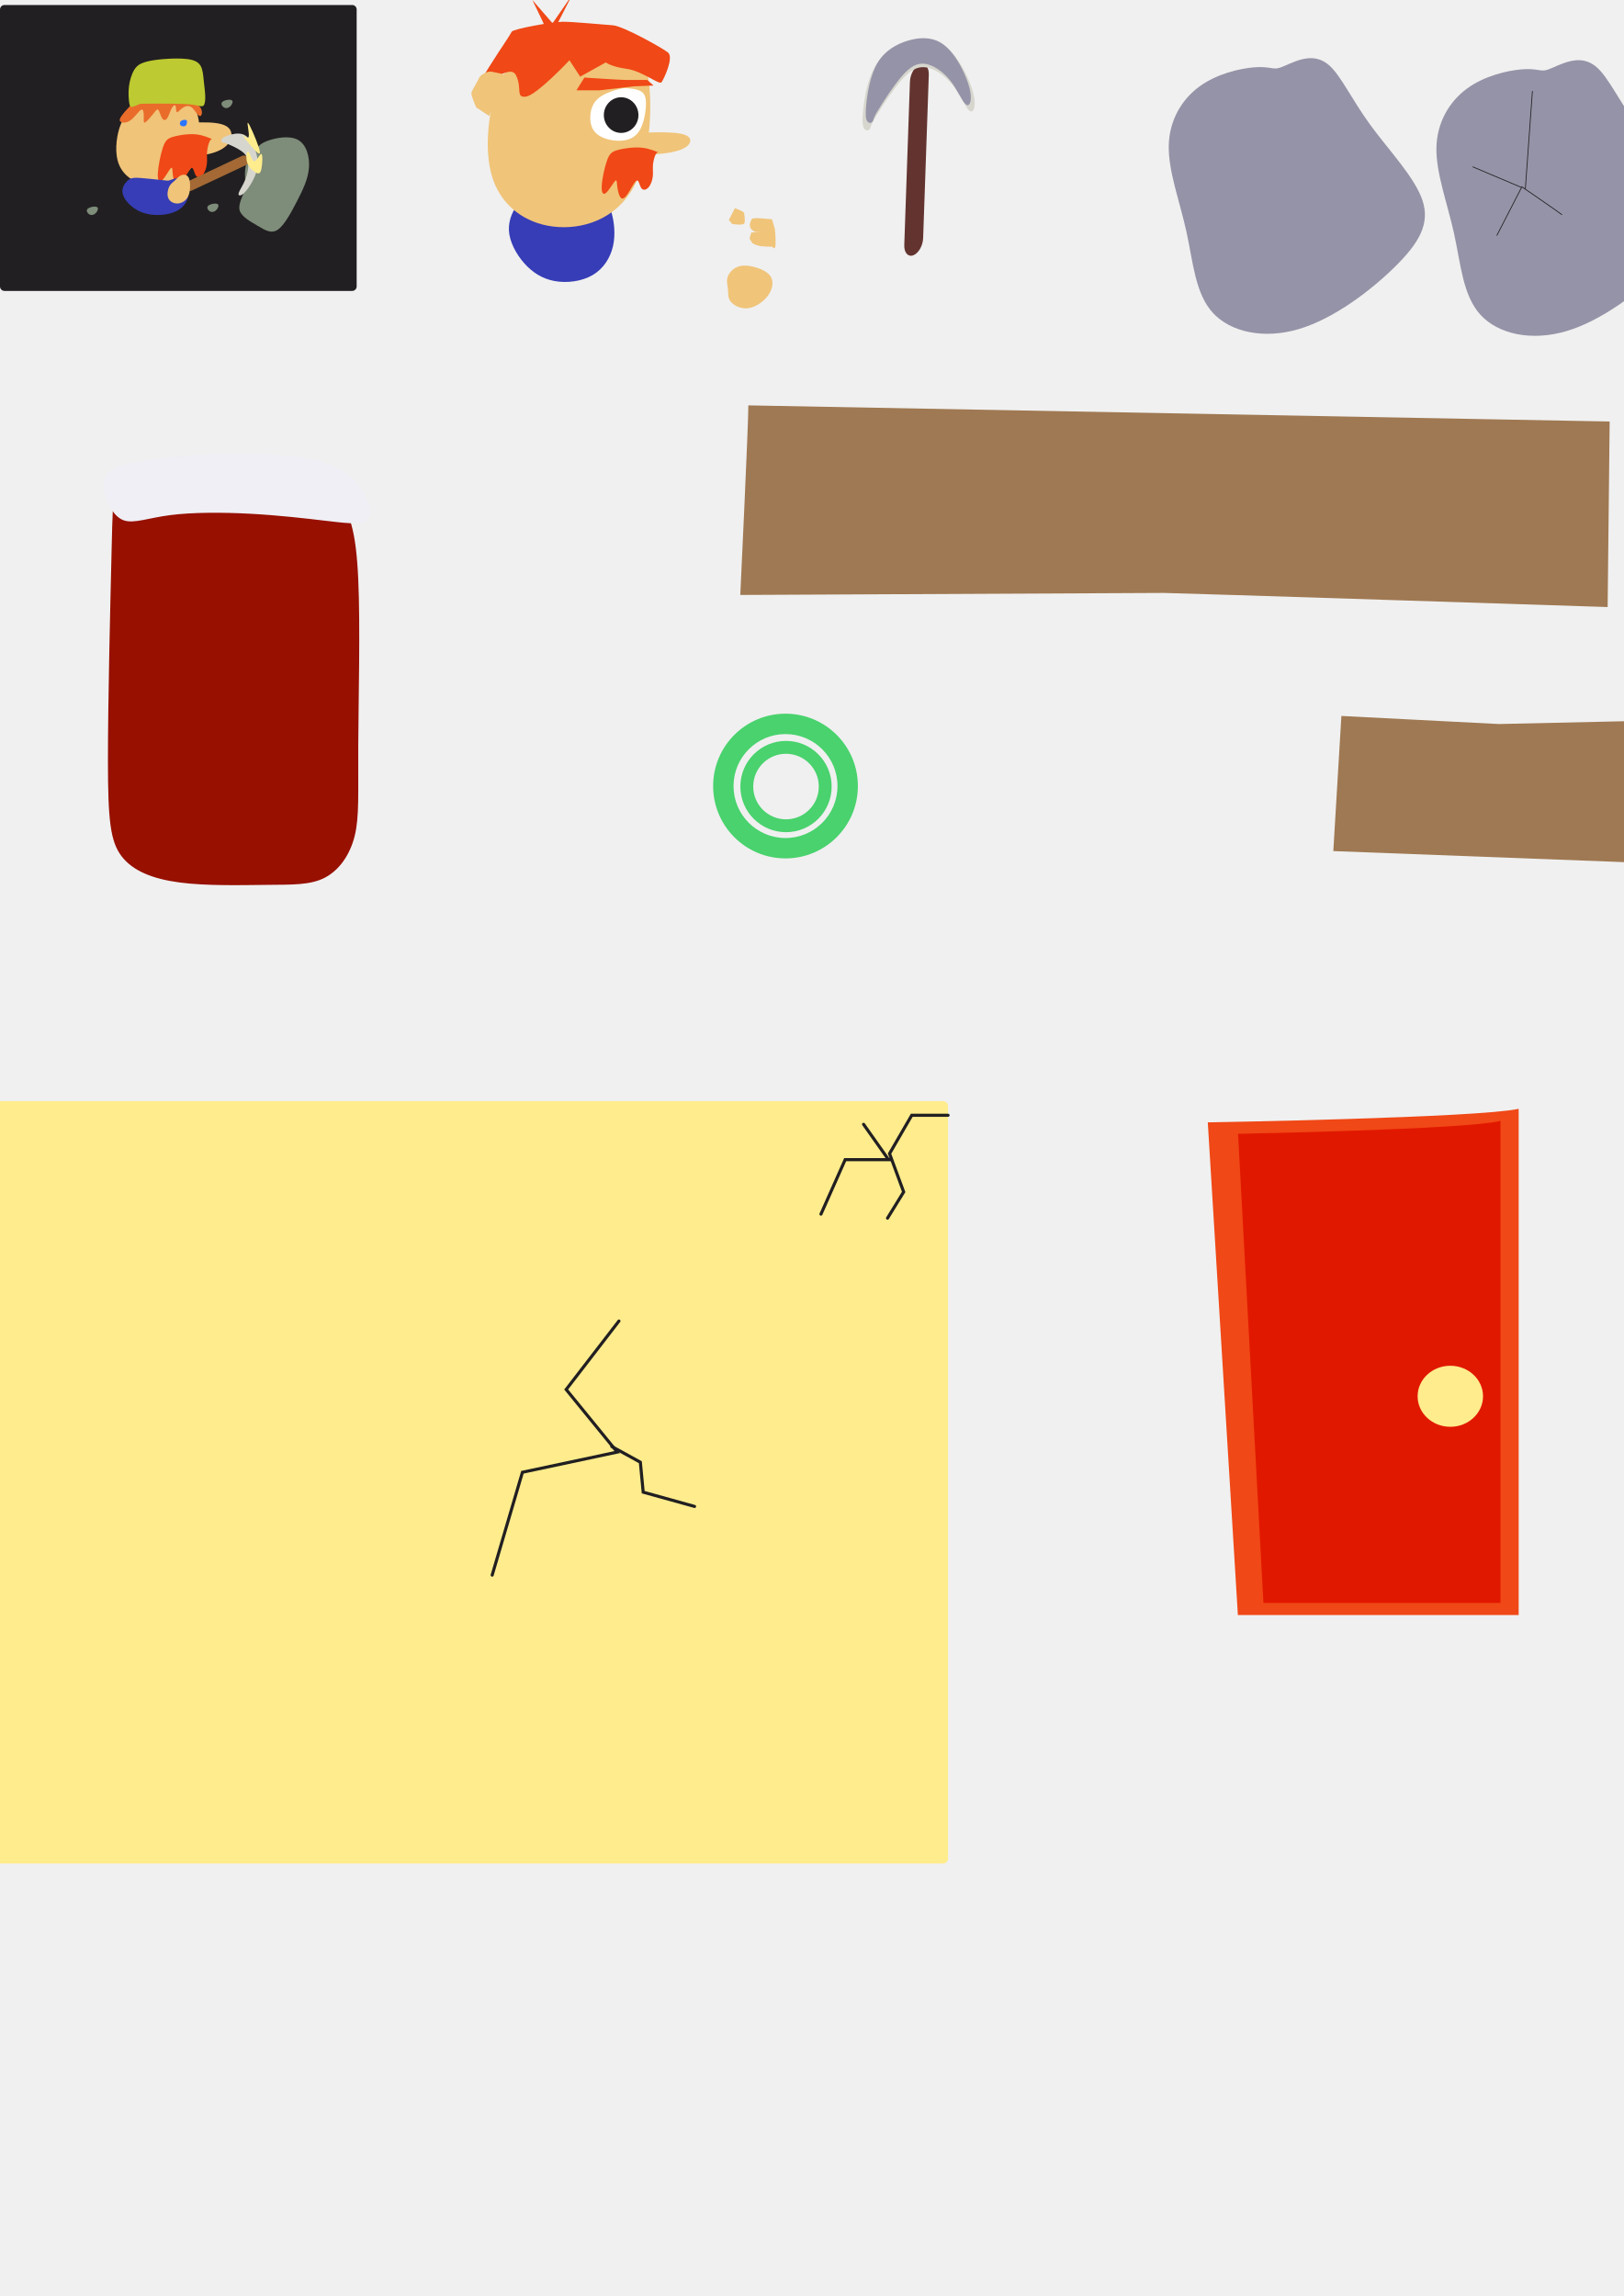
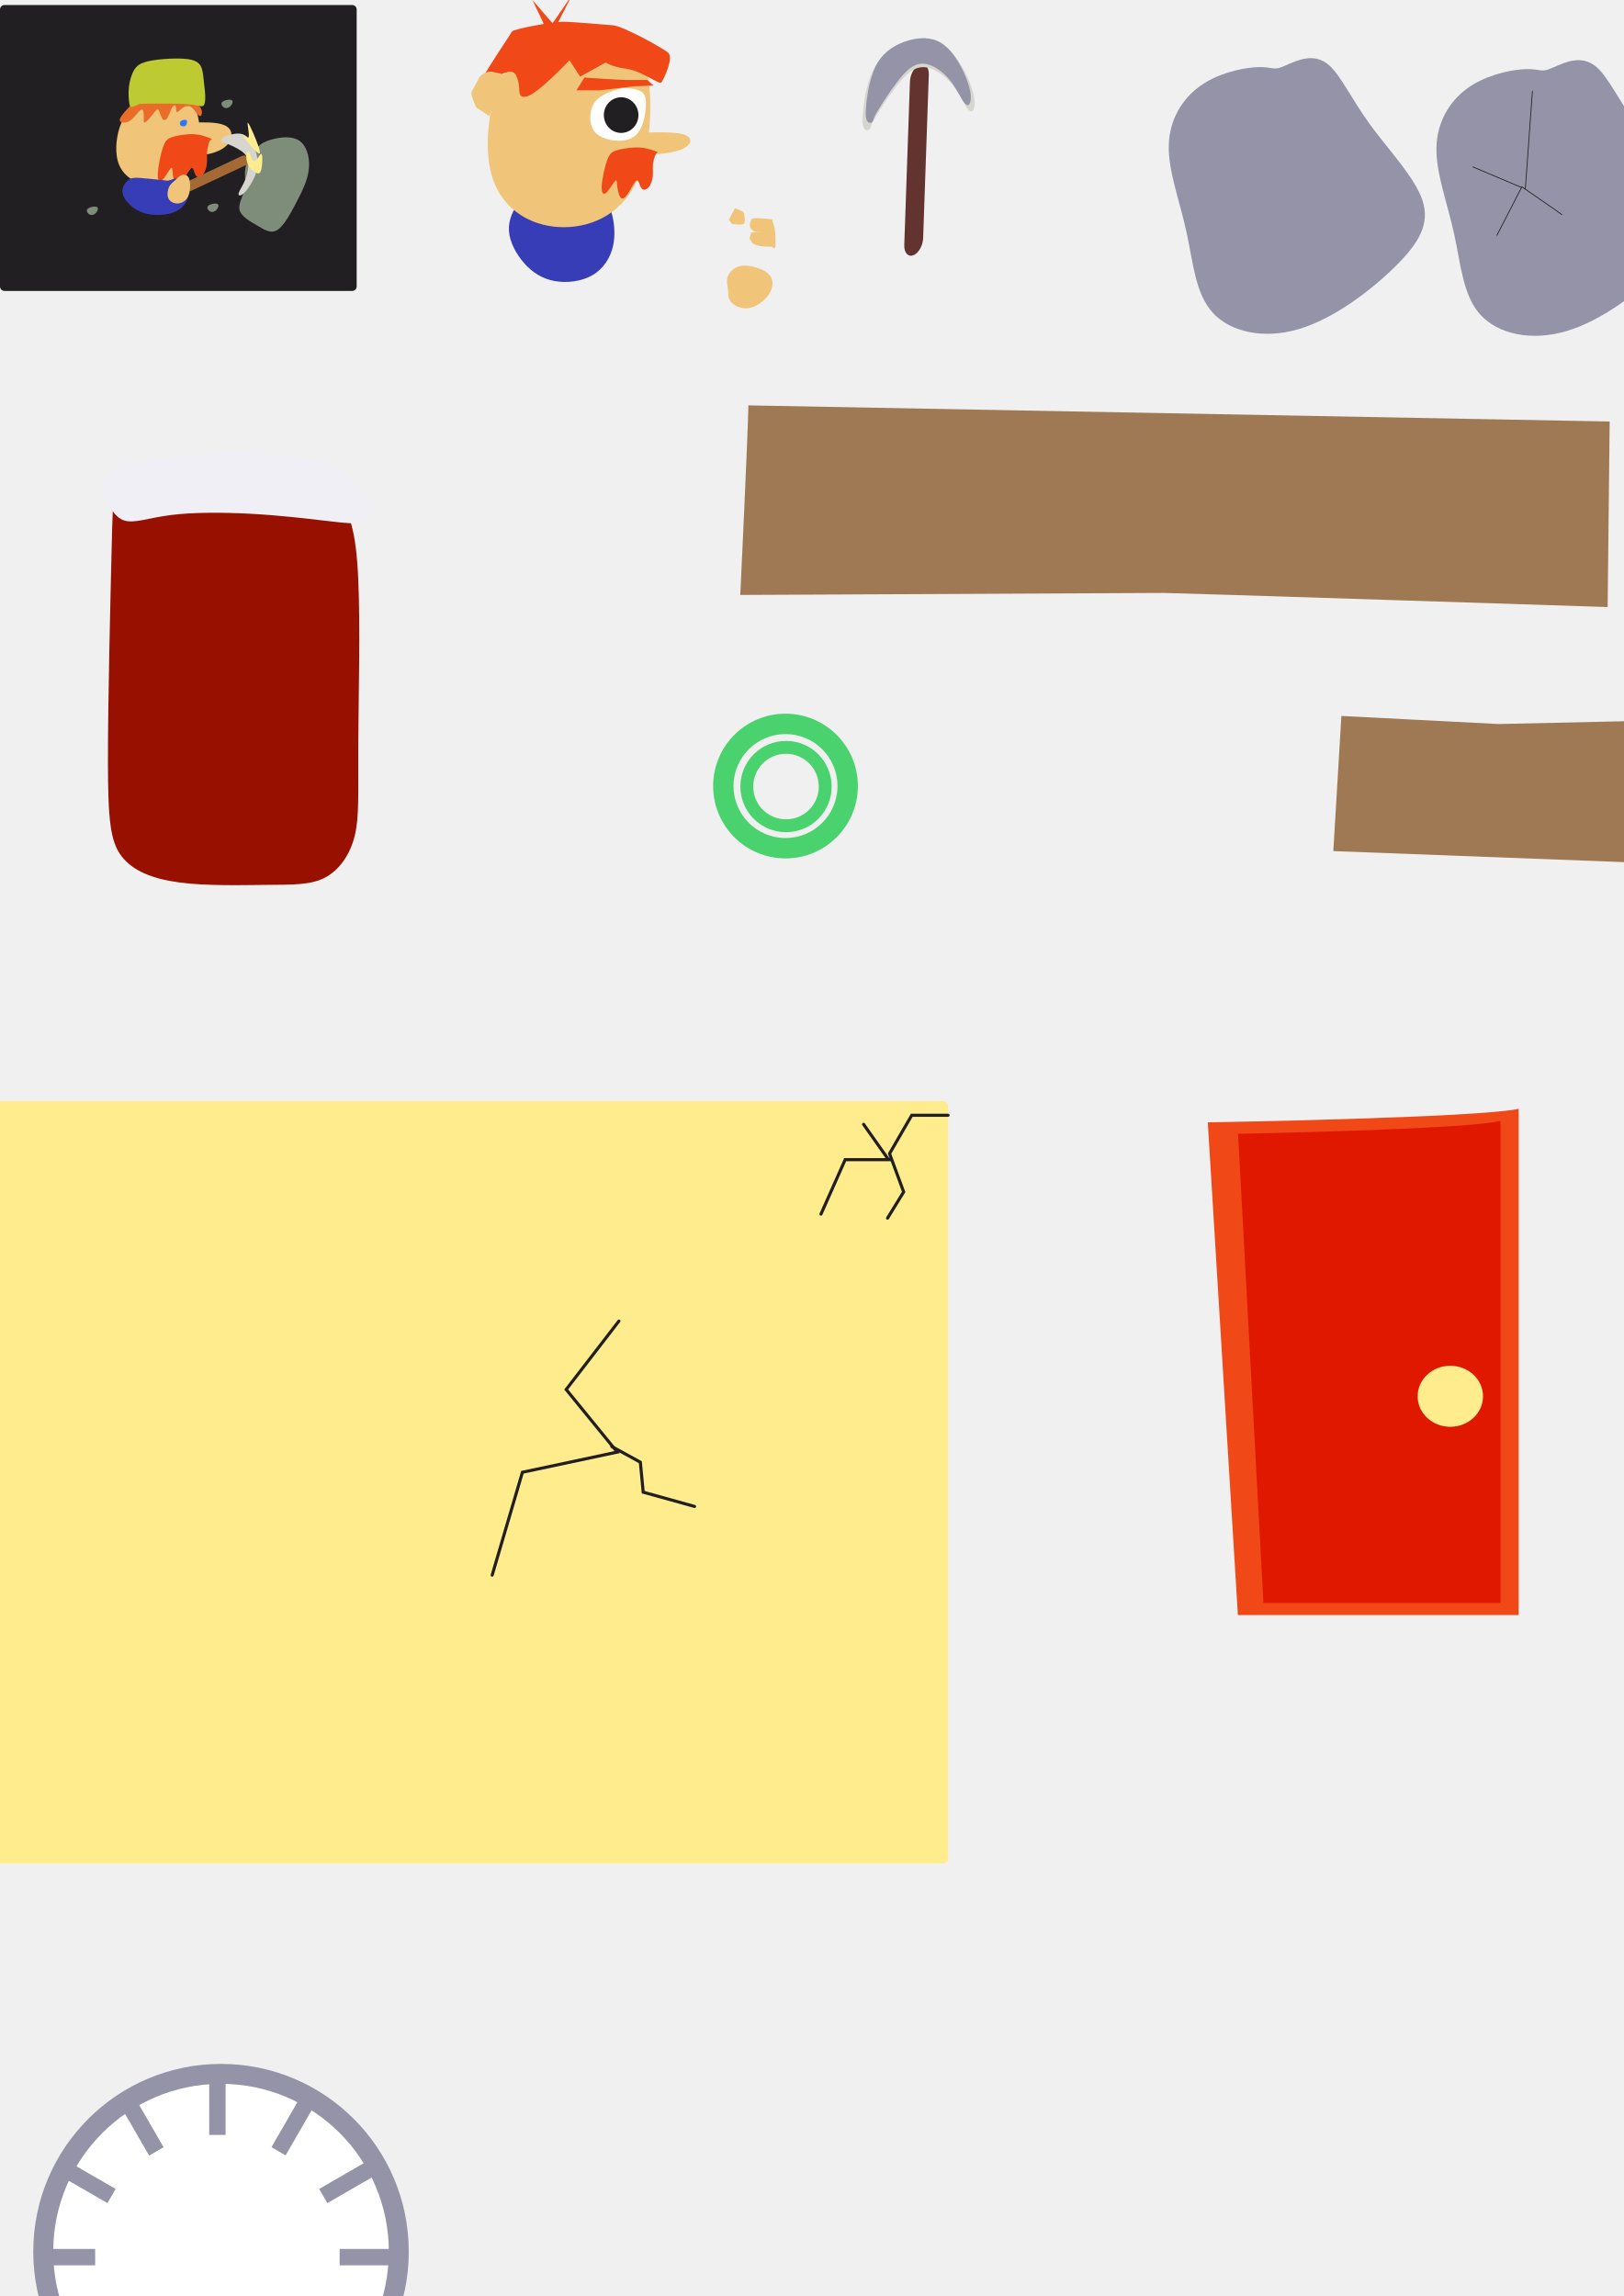
<svg xmlns="http://www.w3.org/2000/svg" width="210mm" height="297mm" viewBox="0 0 210 297" version="1.1" id="svg1">
  <defs id="defs1">
-     </defs>
+     <filter style="color-interpolation-filters:sRGB" id="filter84" />
+   </defs>
  <g id="layer1">
+     <circle style="fill:#9593a7;stroke-width:0.112;stroke-linecap:round" id="circle101" cx="28.585" cy="291.258" r="24.282" />
    <path style="fill:#a46935;stroke-width:0.1;stroke-linecap:round" d="m 173.786,-25.532 -0.132,18.389 3.043,-0.265 -0.265,-17.727 z" id="path27" />
    <path style="fill:#a46935;stroke-width:0.1;stroke-linecap:round" d="m 178.576,-24.976 0.093,17.119 4.022,-0.094 -1.777,-17.773 z" id="path30" />
    <path style="fill:#a46935;stroke-width:0.1;stroke-linecap:round" d="m 186.995,-25.351 -3.087,18.241 3.181,-0.187 2.152,-18.522 z" id="path31" />
    <path style="fill:#a46935;stroke-width:0.1;stroke-linecap:round" d="m 191.859,-25.257 -1.029,17.867 h 2.432 l 0.935,-18.896 z" id="path34" />
    <path id="path74" style="fill:#49d26d;fill-opacity:1;stroke:none;stroke-width:0.4;stroke-linecap:round;stroke-dasharray:none" d="m 101.658,95.841 a 5.903,5.903 0 0 0 -5.903,5.903 5.903,5.903 0 0 0 5.903,5.903 5.903,5.903 0 0 0 5.903,-5.903 5.903,5.903 0 0 0 -5.903,-5.903 z m 0,1.663 a 4.24,4.24 0 0 1 4.24,4.24 4.24,4.24 0 0 1 -4.24,4.24 4.24,4.24 0 0 1 -4.24,-4.24 4.24,4.24 0 0 1 4.24,-4.24 z" />
    <path style="fill:#f04816;fill-opacity:1;stroke-width:0.236;stroke-linecap:round" d="m 196.413,143.43 c -5.188,1.169 -40.204,1.754 -40.204,1.754 l 3.891,63.728 h 36.313 z" id="path66" />
    <rect style="fill:#211f21;stroke-width:4.506;stroke-linecap:round" id="rect18" width="46.129" height="36.987" x="4.918048e-06" y="0.646" ry="0.582" />
    <path style="fill:#7e8c7a;stroke-width:5;stroke-linecap:round" d="m 94.19,75.352 c -0.228,0.196 -0.511,0.217 -0.815,0.696 -0.304,0.478 -0.63,1.413 -0.696,2.261 -0.065,0.848 0.13,1.609 -0.087,2.478 -0.217,0.87 -0.848,1.848 -0.609,2.641 0.239,0.794 1.348,1.402 2.304,1.967 0.957,0.565 1.761,1.087 2.609,0.522 0.848,-0.565 1.739,-2.217 2.511,-3.718 0.772,-1.5 1.424,-2.848 1.533,-4.305 0.109,-1.457 -0.326,-3.022 -1.446,-3.62 -1.12,-0.598 -2.924,-0.228 -3.913,0.141 -0.989,0.37 -1.163,0.739 -1.391,0.935 z" id="path10" transform="translate(-60.98225,-56.19683)" />
    <path style="fill:#f0c479;stroke-width:5;stroke-linecap:round" d="m 69.743,71.395 c -1.044,0.87 -1.739,1.652 -2.261,3.522 -0.522,1.87 -0.87,4.826 2.4e-5,7.044 0.87,2.218 2.957,3.696 5.609,4 2.652,0.304 5.87,-0.565 7.566,-3.435 1.696,-2.87 1.87,-7.739 1.217,-10.305 -0.652,-2.565 -2.131,-2.826 -3.652,-3.044 -1.522,-0.217 -3.087,-0.391 -4.565,1.1e-5 -1.478,0.391 -2.87,1.348 -3.913,2.217 z" id="path1" transform="matrix(0.705351,0,0,0.6595461,-32.18922,-32.72435)" />
    <path style="fill:#f0c479;stroke-width:5;stroke-linecap:round" d="m 77.386,74.803 c 1.983,-0.138 3.966,-0.277 5.388,-0.223 1.422,0.054 2.283,0.3 2.698,0.784 0.415,0.484 0.384,1.207 -0.008,1.806 -0.392,0.6 -1.145,1.076 -2.183,1.376 -1.038,0.3 -2.36,0.423 -3.443,0.43 -1.084,0.008 -1.929,-0.1 -2.775,-0.208" id="path2" transform="translate(-55.82981,-58.74044)" />
    <path style="fill:#2a75ff;stroke-width:5;stroke-linecap:round" d="m 79.684,71.621 c -0.054,0 -0.161,0 -0.453,0.077 -0.292,0.077 -0.769,0.231 -1.076,0.469 -0.307,0.238 -0.446,0.561 -0.484,0.915 -0.038,0.354 0.023,0.738 0.284,1.007 0.261,0.269 0.723,0.423 1.199,0.453 0.477,0.031 0.968,-0.061 1.276,-0.461 0.307,-0.4 0.43,-1.107 0.438,-1.553 0.008,-0.446 -0.1,-0.63 -0.307,-0.738 -0.208,-0.108 -0.515,-0.138 -0.669,-0.154 -0.154,-0.015 -0.154,-0.015 -0.208,-0.015 z" id="path3" transform="matrix(0.288471,0,0,0.288471,0.8611196,-5.165005)" />
    <path style="fill:#f04816;stroke-width:5;stroke-linecap:round" d="m 81.575,78.831 c -0.008,0 -0.208,-0.077 -0.423,0.307 -0.215,0.384 -0.446,1.23 -0.507,1.983 -0.061,0.753 0.046,1.414 -0.031,2.144 -0.077,0.73 -0.338,1.53 -0.73,2.006 -0.392,0.477 -0.915,0.63 -1.237,0.184 -0.323,-0.446 -0.446,-1.491 -0.776,-1.437 -0.331,0.054 -0.869,1.207 -1.368,2.068 -0.5,0.861 -0.961,1.43 -1.322,1.214 -0.361,-0.215 -0.623,-1.214 -0.723,-2.052 -0.1,-0.838 -0.038,-1.514 -0.377,-1.153 -0.338,0.361 -1.076,1.76 -1.591,2.214 -0.515,0.453 -0.807,-0.038 -0.738,-1.337 0.069,-1.299 0.5,-3.405 0.915,-4.635 0.415,-1.23 0.815,-1.583 1.63,-1.86 0.815,-0.277 2.045,-0.477 3.013,-0.53 0.968,-0.054 1.676,0.038 2.283,0.184 0.607,0.146 1.115,0.346 1.46,0.484 0.346,0.138 0.53,0.215 0.523,0.215 z" id="path4" transform="matrix(0.715993,0,0,0.715993,-30.95958,-38.44469)" />
    <path style="fill:#e96c2a;stroke-width:5;stroke-linecap:round" d="m 70.238,71.052 c -0.753,0.169 -0.861,0.231 -1.245,0.623 -0.384,0.392 -1.045,1.115 -1.43,1.66 -0.384,0.546 -0.492,0.915 -0.169,1.122 0.323,0.208 1.076,0.254 1.837,-0.315 0.761,-0.569 1.53,-1.752 1.937,-1.914 0.407,-0.161 0.453,0.699 0.446,1.368 -0.008,0.669 -0.069,1.145 0.261,0.961 0.331,-0.184 1.053,-1.03 1.522,-1.622 0.469,-0.592 0.684,-0.93 0.899,-0.653 0.215,0.277 0.43,1.168 0.715,1.576 0.284,0.407 0.638,0.331 0.922,-0.1 0.284,-0.43 0.5,-1.214 0.769,-1.729 0.269,-0.515 0.592,-0.761 0.723,-0.5 0.131,0.261 0.069,1.03 0.238,1.145 0.169,0.115 0.569,-0.423 1.053,-0.761 0.484,-0.338 1.053,-0.477 1.53,-0.2 0.477,0.277 0.861,0.968 1.191,1.353 0.331,0.384 0.607,0.461 0.753,0.1 0.146,-0.361 0.161,-1.161 -0.615,-1.768 -0.776,-0.607 -2.344,-1.022 -3.774,-1.168 -1.43,-0.146 -2.721,-0.023 -4.066,0.177 -1.345,0.2 -2.744,0.477 -3.497,0.646 z" id="path6" transform="matrix(0.7058217,0,0,0.7058217,-31.9512,-36.7947)" />
    <path style="fill:#bdca31;stroke-width:5;stroke-linecap:round" d="m 72.067,70.599 c 0.907,-0.008 2.721,-0.023 4.274,-0.008 1.553,0.015 2.844,0.061 3.728,0.2 0.884,0.138 1.36,0.369 1.629,0.138 0.269,-0.231 0.331,-0.922 0.3,-1.691 -0.031,-0.769 -0.154,-1.614 -0.246,-2.506 -0.092,-0.892 -0.154,-1.829 -0.53,-2.467 -0.377,-0.638 -1.068,-0.976 -2.206,-1.122 -1.138,-0.146 -2.721,-0.1 -4.028,0.008 -1.307,0.108 -2.337,0.277 -3.113,0.523 -0.776,0.246 -1.299,0.569 -1.729,1.268 -0.43,0.699 -0.769,1.776 -0.892,2.844 -0.123,1.068 -0.031,2.129 0.061,2.713 0.092,0.584 0.184,0.692 0.492,0.63 0.307,-0.061 0.83,-0.292 1.091,-0.407 0.261,-0.115 0.261,-0.115 1.168,-0.123 z" id="path5" transform="matrix(0.7743701,0,0,0.7743701,-36.9564,-41.25651)" />
    <path style="fill:#363db6;stroke-width:5;stroke-linecap:round" d="m 77.57,80.922 c -0.138,-0.015 -0.415,-0.046 -1.068,-0.115 -0.653,-0.069 -1.683,-0.177 -2.398,-0.231 -0.715,-0.054 -1.115,-0.054 -1.53,0.246 -0.415,0.3 -0.845,0.899 -0.799,1.553 0.046,0.653 0.569,1.36 1.23,1.899 0.661,0.538 1.46,0.907 2.46,1.038 0.999,0.131 2.198,0.023 3.075,-0.346 0.876,-0.369 1.43,-0.999 1.645,-1.676 0.215,-0.676 0.092,-1.399 -0.1,-1.899 -0.192,-0.5 -0.453,-0.776 -0.861,-0.815 -0.407,-0.038 -0.961,0.161 -1.237,0.261 -0.277,0.1 -0.277,0.1 -0.415,0.085 z" id="path7" transform="translate(-55.94115,-57.55528)" />
    <g id="g10" transform="rotate(-18.22032,-119.4171,260.8613)">
      <g id="g9" transform="rotate(-6.978858,65.1811,48.67075)">
        <rect style="fill:#a46935;stroke-width:5;stroke-linecap:round" id="rect8" width="9.039" height="1.291" x="86.61" y="83.243" ry="0.646" />
        <path style="fill:#d7d6ce;stroke-width:5;stroke-linecap:round" d="m 93.796,80.683 c 0.038,0.023 0.115,0.069 0.43,0.415 0.315,0.346 0.869,0.992 1.184,1.56 0.315,0.569 0.392,1.061 0.177,1.668 -0.215,0.607 -0.723,1.33 -1.307,1.875 -0.584,0.546 -1.245,0.915 -1.491,1.184 -0.246,0.269 -0.077,0.438 0.292,0.392 0.369,-0.046 0.938,-0.307 1.568,-0.723 0.63,-0.415 1.322,-0.984 1.768,-1.691 0.446,-0.707 0.646,-1.553 0.684,-2.39 0.038,-0.838 -0.085,-1.668 -0.561,-2.168 -0.477,-0.5 -1.307,-0.669 -1.845,-0.73 -0.538,-0.061 -0.784,-0.015 -0.93,0.085 -0.146,0.1 -0.192,0.254 -0.177,0.346 0.015,0.092 0.092,0.123 0.131,0.138 0.038,0.015 0.038,0.015 0.077,0.038 z" id="path8" transform="translate(-0.184472)" />
      </g>
      <path style="fill:#f0c479;stroke-width:5;stroke-linecap:round" d="M 89.746,79.669 C 89.423,79.815 89.1,79.892 88.793,80.215 c -0.307,0.323 -0.6,0.892 -0.553,1.368 0.046,0.477 0.43,0.861 0.884,1.007 0.453,0.146 0.976,0.054 1.368,-0.215 0.392,-0.269 0.653,-0.715 0.845,-1.214 0.192,-0.5 0.315,-1.053 0.2,-1.407 -0.115,-0.354 -0.469,-0.507 -0.807,-0.477 -0.338,0.031 -0.661,0.246 -0.984,0.392 z" id="path9" />
    </g>
    <path style="fill:#ffec8c;stroke-width:5;stroke-linecap:round" d="m 89.157,74.895 c -0.326,-1 -1.174,-2.957 -1.381,-3.131 -0.207,-0.174 0.228,1.435 0.076,1.827 -0.152,0.392 -0.924,-0.467 -0.821,-0.278 0.103,0.19 1.082,1.429 1.669,2.027 0.587,0.598 0.783,0.554 0.457,-0.446 z" id="path11" transform="translate(-55.69937,-55.87073)" />
    <path style="fill:#ffec8c;stroke-width:5;stroke-linecap:round" d="m 88.505,78.537 c -0.63,-0.141 -1.848,-0.207 -1.935,-0.022 -0.087,0.185 0.957,0.62 0.924,0.946 -0.033,0.326 -1.141,0.544 -1.272,0.739 -0.13,0.196 0.717,0.37 1.381,0.185 0.663,-0.185 1.141,-0.728 1.359,-1.109 0.217,-0.38 0.174,-0.598 -0.457,-0.739 z" id="path12" transform="rotate(89.32554,89.83627,22.52296)" />
    <path style="fill:#7e8c7a;stroke-width:5;stroke-linecap:round" d="m 84.82,81.819 c -0.315,0.033 -0.728,0.163 -0.837,0.38 -0.109,0.217 0.087,0.522 0.326,0.641 0.239,0.12 0.522,0.054 0.739,-0.13 0.217,-0.185 0.37,-0.489 0.337,-0.674 -0.033,-0.185 -0.25,-0.25 -0.565,-0.217 z" id="path13" transform="translate(-57.13422,-55.47941)" />
    <path style="fill:#7e8c7a;stroke-width:5;stroke-linecap:round" d="m 84.82,81.819 c -0.315,0.033 -0.728,0.163 -0.837,0.38 -0.109,0.217 0.087,0.522 0.326,0.641 0.239,0.12 0.522,0.054 0.739,-0.13 0.217,-0.185 0.37,-0.489 0.337,-0.674 -0.033,-0.185 -0.25,-0.25 -0.565,-0.217 z" id="path14" transform="translate(-55.30804,-68.91487)" />
    <path style="fill:#7e8c7a;stroke-width:5;stroke-linecap:round" d="m 84.82,81.819 c -0.315,0.033 -0.728,0.163 -0.837,0.38 -0.109,0.217 0.087,0.522 0.326,0.641 0.239,0.12 0.522,0.054 0.739,-0.13 0.217,-0.185 0.37,-0.489 0.337,-0.674 -0.033,-0.185 -0.25,-0.25 -0.565,-0.217 z" id="path16" transform="translate(-72.72198,-55.08808)" />
    <g id="g28" transform="matrix(0.09469702,-2.730634,1.890802,-0.6900439,-48.70631,327.4124)">
      <rect style="fill:#63342f;stroke-width:5;stroke-linecap:round" id="rect28" width="9.039" height="1.291" x="86.61" y="83.243" ry="0.646" />
      <path style="fill:#d7d6ce;stroke-width:5;stroke-linecap:round" d="m 93.796,80.683 c 0.038,0.023 0.115,0.069 0.43,0.415 0.315,0.346 0.869,0.992 1.184,1.56 0.315,0.569 0.392,1.061 0.177,1.668 -0.215,0.607 -0.723,1.33 -1.307,1.875 -0.584,0.546 -1.245,0.915 -1.491,1.184 -0.246,0.269 -0.077,0.438 0.292,0.392 0.369,-0.046 0.938,-0.307 1.568,-0.723 0.63,-0.415 1.322,-0.984 1.768,-1.691 0.446,-0.707 0.646,-1.553 0.684,-2.39 0.038,-0.838 -0.085,-1.668 -0.561,-2.168 -0.477,-0.5 -1.307,-0.669 -1.845,-0.73 -0.538,-0.061 -0.784,-0.015 -0.93,0.085 -0.146,0.1 -0.192,0.254 -0.177,0.346 0.015,0.092 0.092,0.123 0.131,0.138 0.038,0.015 0.038,0.015 0.077,0.038 z" id="path28" transform="translate(-0.184472)" />
      <path style="fill:#9593a7;stroke-width:5;stroke-linecap:round" d="m 93.796,80.683 c 0.038,0.023 0.115,0.069 0.43,0.415 0.315,0.346 0.869,0.992 1.184,1.56 0.315,0.569 0.392,1.061 0.177,1.668 -0.215,0.607 -0.723,1.33 -1.307,1.875 -0.584,0.546 -1.245,0.915 -1.491,1.184 -0.246,0.269 -0.077,0.438 0.292,0.392 0.369,-0.046 0.938,-0.307 1.568,-0.723 0.63,-0.415 1.322,-0.984 1.768,-1.691 0.446,-0.707 0.646,-1.553 0.684,-2.39 0.038,-0.838 -0.085,-1.668 -0.561,-2.168 -0.477,-0.5 -1.307,-0.669 -1.845,-0.73 -0.538,-0.061 -0.784,-0.015 -0.93,0.085 -0.146,0.1 -0.192,0.254 -0.177,0.346 0.015,0.092 0.092,0.123 0.131,0.138 0.038,0.015 0.038,0.015 0.077,0.038 z" id="path57" transform="matrix(0.9369089,0,0,0.9369089,6.02874,5.256408)" />
    </g>
    <path style="fill:#f0c479;stroke-width:5;stroke-linecap:round" d="M 89.746,79.669 C 89.423,79.815 89.1,79.892 88.793,80.215 c -0.307,0.323 -0.6,0.892 -0.553,1.368 0.046,0.477 0.43,0.861 0.884,1.007 0.453,0.146 0.976,0.054 1.368,-0.215 0.392,-0.269 0.653,-0.715 0.845,-1.214 0.192,-0.5 0.315,-1.053 0.2,-1.407 -0.115,-0.354 -0.469,-0.507 -0.807,-0.477 -0.338,0.031 -0.661,0.246 -0.984,0.392 z" id="path29" transform="matrix(0.7099959,-1.674357,1.8963,-0.05520858,-120.6434,192.1202)" />
    <path style="fill:#9593a7;stroke-width:2.215;stroke-linecap:round" d="m 98.201,108.137 c -0.013,-0.339 0.127,-0.689 0.101,-1.608 -0.026,-0.919 -0.216,-2.407 -0.799,-3.393 -0.583,-0.986 -1.557,-1.469 -2.777,-1.047 -1.22,0.422 -2.686,1.751 -4.173,2.766 -1.487,1.015 -2.996,1.718 -3.966,3.285 -0.97,1.567 -1.402,3.999 -0.98,6.237 0.421,2.238 1.696,4.283 2.781,5.516 1.086,1.233 1.982,1.654 3.115,0.714 1.133,-0.94 2.503,-3.242 3.766,-4.976 1.263,-1.734 2.42,-2.901 2.948,-3.89 0.528,-0.989 0.427,-1.799 0.294,-2.369 -0.133,-0.569 -0.298,-0.897 -0.311,-1.236 z" id="path32" transform="matrix(0.7099959,-2.721859,1.8963,-0.08974786,-109.6863,285.8417)" />
    <path style="fill:#9593a7;stroke-width:2.215;stroke-linecap:round" d="m 98.201,108.137 c -0.013,-0.339 0.127,-0.689 0.101,-1.608 -0.026,-0.919 -0.216,-2.407 -0.799,-3.393 -0.583,-0.986 -1.557,-1.469 -2.777,-1.047 -1.22,0.422 -2.686,1.751 -4.173,2.766 -1.487,1.015 -2.996,1.718 -3.966,3.285 -0.97,1.567 -1.402,3.999 -0.98,6.237 0.421,2.238 1.696,4.283 2.781,5.516 1.086,1.233 1.982,1.654 3.115,0.714 1.133,-0.94 2.503,-3.242 3.766,-4.976 1.263,-1.734 2.42,-2.901 2.948,-3.89 0.528,-0.989 0.427,-1.799 0.294,-2.369 -0.133,-0.569 -0.298,-0.897 -0.311,-1.236 z" id="path33" transform="matrix(0.7099959,-2.721859,1.8963,-0.08974786,-75.06847,286.1026)" />
    <path style="fill:#9593a7;stroke:#211f21;stroke-width:0.1;stroke-linecap:round;stroke-dasharray:none" d="m 190.495,21.588 6.783,2.87 0.913,-12.653" id="path35" />
    <path style="fill:#9593a7;stroke:#211f21;stroke-width:0.1;stroke-linecap:round;stroke-dasharray:none" d="m 201.997,27.763 c -0.461,-0.369 -5.165,-3.597 -5.165,-3.597 l -3.228,6.272" id="path44" />
    <path style="fill:#9593a7;stroke-width:2.215;stroke-linecap:round" d="m 98.201,108.137 c -0.013,-0.339 0.127,-0.689 0.101,-1.608 -0.026,-0.919 -0.216,-2.407 -0.799,-3.393 -0.583,-0.986 -1.557,-1.469 -2.777,-1.047 -1.22,0.422 -2.686,1.751 -4.173,2.766 -1.487,1.015 -2.996,1.718 -3.966,3.285 -0.97,1.567 -1.402,3.999 -0.98,6.237 0.421,2.238 1.696,4.283 2.781,5.516 1.086,1.233 1.982,1.654 3.115,0.714 1.133,-0.94 2.503,-3.242 3.766,-4.976 1.263,-1.734 2.42,-2.901 2.948,-3.89 0.528,-0.989 0.427,-1.799 0.294,-2.369 -0.133,-0.569 -0.298,-0.897 -0.311,-1.236 z" id="path45" transform="matrix(0.7099959,-2.721859,1.8963,-0.08974786,-41.67903,284.4423)" />
    <path style="fill:#9593a7;stroke:#211f21;stroke-width:0.1;stroke-linecap:round;stroke-dasharray:none" d="m 223.885,19.928 6.783,2.87 0.913,-12.653" id="path46" />
    <path style="fill:#9593a7;stroke:#211f21;stroke-width:0.1;stroke-linecap:round;stroke-dasharray:none" d="m 235.386,26.103 c -0.461,-0.369 -5.165,-3.597 -5.165,-3.597 l -3.228,6.272" id="path47" />
    <path style="fill:#9593a7;stroke:#211f21;stroke-width:0.1;stroke-linecap:round;stroke-dasharray:none" d="m 235.202,16.141 c -0.646,0.184 -4.889,6.364 -4.889,6.364 l 12.821,3.966" id="path48" />
    <path style="fill:#9593a7;stroke:#211f21;stroke-width:0.1;stroke-linecap:round;stroke-dasharray:none" d="m 229.668,31.821 0.461,-9.408 8.209,12.544" id="path49" />
    <path style="fill:#9593a7;stroke:#211f21;stroke-width:0.1;stroke-linecap:round;stroke-dasharray:none" d="m 240.736,17.433 -10.146,4.612 15.588,1.845" id="path50" />
    <path style="fill:#9593a7;stroke:#211f21;stroke-width:0.1;stroke-linecap:round;stroke-dasharray:none" d="m 228.71,12.049 1.761,10.501 -8.413,-7.109" id="path51" />
    <path style="fill:#f0c479;fill-opacity:1;stroke:none;stroke-width:0.1;stroke-linecap:round;stroke-dasharray:none" d="m 99.845,28.363 c -0.461,5.3e-5 -2.49,-0.323 -2.629,0 -0.138,0.323 -0.231,0.369 -0.231,0.83 -2e-6,0.461 0.6,0.83 0.83,0.83 0.231,1.1e-4 1.199,-1e-6 1.199,-1e-6 l -1.845,0.046 -0.231,0.784 0.369,0.6 c 0,0 0.415,0.277 0.968,0.369 0.553,0.092 1.614,0.092 1.614,0.092 0,0 0.369,0.6 0.415,-0.277 0.046,-0.876 -0.092,-2.029 -0.092,-2.029 z" id="path55" />
    <path style="fill:#f0c479;fill-opacity:1;stroke:none;stroke-width:0.1;stroke-linecap:round;stroke-dasharray:none" d="m 95.049,26.933 c 0,0 1.199,0.415 1.199,0.646 6e-6,0.231 0.138,0.83 0.046,1.245 -0.092,0.415 -1.614,0.138 -1.614,0.138 l -0.415,-0.507" id="path56" />
    <path style="fill:#971000;stroke-width:0.044;stroke-linecap:round;fill-opacity:1" d="m 84.236,29.725 c -2.342,0.796 -7.026,2.387 -9.885,3.458 -2.859,1.071 -3.894,1.62 -4.628,2.657 -0.735,1.037 -1.169,2.562 -1.402,4.497 -0.233,1.936 -0.265,4.282 -0.313,6.067 -0.048,1.785 -0.11,3.008 0.212,3.861 0.322,0.852 1.029,1.333 1.945,1.315 0.916,-0.019 2.04,-0.537 4.326,-1.377 2.287,-0.84 5.736,-2.002 8.017,-3.002 2.281,-1 3.393,-1.838 4.033,-3.099 0.64,-1.261 0.809,-2.946 0.924,-4.74 0.116,-1.794 0.178,-3.699 0.155,-5.376 -0.024,-1.677 -0.134,-3.128 -0.322,-3.933 -0.188,-0.805 -0.454,-0.965 -0.587,-1.045 -0.133,-0.08 -0.133,-0.08 -2.475,0.716 z" id="path19" transform="matrix(0.7099959,-2.721859,1.8963,-0.08974786,-101.754,303.7355)" />
    <path style="fill:#efeff5;fill-opacity:1;stroke-width:0.044;stroke-linecap:round" d="m 81.039,34.173 c -0.216,0.012 -0.378,0.073 -0.756,0.409 -0.379,0.337 -0.974,0.949 -1.15,1.692 -0.176,0.742 0.067,1.614 0.154,3.084 0.087,1.469 0.019,3.535 -0.117,5.501 -0.137,1.966 -0.342,3.831 -0.5,5.243 -0.158,1.412 -0.27,2.371 -0.14,2.792 0.13,0.421 0.501,0.305 1.029,-0.202 0.528,-0.507 1.212,-1.406 1.656,-2.741 0.443,-1.335 0.646,-3.108 0.764,-4.757 0.118,-1.649 0.153,-3.175 0.147,-4.446 -0.006,-1.27 -0.052,-2.285 -0.114,-3.328 -0.061,-1.043 -0.138,-2.115 -0.311,-2.669 -0.173,-0.554 -0.444,-0.591 -0.66,-0.578 z" id="path20" transform="matrix(0.7099959,-2.721859,1.8963,-0.08974786,-108.9036,285.9721)" />
    <g id="g21">
      <path style="fill:#363db6;stroke-width:5;stroke-linecap:round" d="m 77.57,80.922 c -0.138,-0.015 -0.415,-0.046 -1.068,-0.115 -0.653,-0.069 -1.683,-0.177 -2.398,-0.231 -0.715,-0.054 -1.115,-0.054 -1.53,0.246 -0.415,0.3 -0.845,0.899 -0.799,1.553 0.046,0.653 0.569,1.36 1.23,1.899 0.661,0.538 1.46,0.907 2.46,1.038 0.999,0.131 2.198,0.023 3.075,-0.346 0.876,-0.369 1.43,-0.999 1.645,-1.676 0.215,-0.676 0.092,-1.399 -0.1,-1.899 -0.192,-0.5 -0.453,-0.776 -0.861,-0.815 -0.407,-0.038 -0.961,0.161 -1.237,0.261 -0.277,0.1 -0.277,0.1 -0.415,0.085 z" id="path18" transform="matrix(1.600458,0,0,2.229512,-49.05142,-153.8513)" />
      <path style="fill:#f0c479;stroke-width:5;stroke-linecap:round" d="m 69.743,71.395 c -1.044,0.87 -1.739,1.652 -2.261,3.522 -0.522,1.87 -0.87,4.826 2.4e-5,7.044 0.87,2.218 2.957,3.696 5.609,4 2.652,0.304 5.87,-0.565 7.566,-3.435 1.696,-2.87 1.87,-7.739 1.217,-10.305 -0.652,-2.565 -2.131,-2.826 -3.652,-3.044 -1.522,-0.217 -3.087,-0.391 -4.565,1.1e-5 -1.478,0.391 -2.87,1.348 -3.913,2.217 z" id="path15" transform="matrix(1.376134,0,0,1.485801,-29.04916,-98.41578)" />
      <path style="fill:#f0c479;stroke-width:5;stroke-linecap:round" d="m 77.386,74.803 c 1.983,-0.138 3.966,-0.277 5.388,-0.223 1.422,0.054 2.283,0.3 2.698,0.784 0.415,0.484 0.384,1.207 -0.008,1.806 -0.392,0.6 -1.145,1.076 -2.183,1.376 -1.038,0.3 -2.36,0.423 -3.443,0.43 -1.084,0.008 -1.929,-0.1 -2.775,-0.208" id="path24" transform="matrix(1.059771,0,0,0.6590621,-1.618539,-32.03119)" />
      <path style="fill:#f04816;stroke-width:5;stroke-linecap:round" d="m 81.575,78.831 c -0.008,0 -0.208,-0.077 -0.423,0.307 -0.215,0.384 -0.446,1.23 -0.507,1.983 -0.061,0.753 0.046,1.414 -0.031,2.144 -0.077,0.73 -0.338,1.53 -0.73,2.006 -0.392,0.477 -0.915,0.63 -1.237,0.184 -0.323,-0.446 -0.446,-1.491 -0.776,-1.437 -0.331,0.054 -0.869,1.207 -1.368,2.068 -0.5,0.861 -0.961,1.43 -1.322,1.214 -0.361,-0.215 -0.623,-1.214 -0.723,-2.052 -0.1,-0.838 -0.038,-1.514 -0.377,-1.153 -0.338,0.361 -1.076,1.76 -1.591,2.214 -0.515,0.453 -0.807,-0.038 -0.738,-1.337 0.069,-1.299 0.5,-3.405 0.915,-4.635 0.415,-1.23 0.815,-1.583 1.63,-1.86 0.815,-0.277 2.045,-0.477 3.013,-0.53 0.968,-0.054 1.676,0.038 2.283,0.184 0.607,0.146 1.115,0.346 1.46,0.484 0.346,0.138 0.53,0.215 0.523,0.215 z" id="path25" transform="matrix(0.7450494,0,0,0.7021121,24.36691,-35.64286)" />
      <path style="fill:#f04816;fill-opacity:1;stroke:none;stroke-width:0.1;stroke-linecap:round;stroke-dasharray:none" d="m 65.073,5.857 c 0,0 -3.782,5.626 -3.228,5.626 0.553,0 4.058,-3.413 4.889,-1.752 0.83,1.66 -0.092,2.952 1.291,2.767 1.384,-0.184 5.626,-4.704 5.626,-4.704 l 1.384,2.121 3.32,-1.845 c 0,0 0.646,0.553 2.675,0.83 2.029,0.277 4.243,2.121 4.52,1.752 0.277,-0.369 1.66,-3.228 0.83,-3.874 -0.83,-0.646 -5.811,-3.413 -7.102,-3.505 -1.291,-0.092 -5.165,-0.461 -6.457,-0.461 -1.291,0 -6.457,0.922 -6.641,1.291 -0.184,0.369 -1.107,1.752 -1.107,1.752 z" id="path52" />
      <g id="g60" transform="matrix(2.134516,0,0,2.068287,-95.25674,-11.20054)">
        <path style="fill:#ffffff;stroke-width:5;stroke-linecap:round" d="m 79.684,71.621 c -0.054,0 -0.161,0 -0.453,0.077 -0.292,0.077 -0.769,0.231 -1.076,0.469 -0.307,0.238 -0.446,0.561 -0.484,0.915 -0.038,0.354 0.023,0.738 0.284,1.007 0.261,0.269 0.723,0.423 1.199,0.453 0.477,0.031 0.968,-0.061 1.276,-0.461 0.307,-0.4 0.43,-1.107 0.438,-1.553 0.008,-0.446 -0.1,-0.63 -0.307,-0.738 -0.208,-0.108 -0.515,-0.138 -0.669,-0.154 -0.154,-0.015 -0.154,-0.015 -0.208,-0.015 z" id="path17" transform="matrix(1.052257,0,0,1.125652,-1.327817,-69.69601)" />
        <ellipse style="fill:#211f21;fill-opacity:1;stroke:none;stroke-width:0.067;stroke-linecap:round;stroke-dasharray:none" id="path60" cx="82.263" cy="12.613" rx="1.048" ry="1.115" />
      </g>
      <path style="fill:#f04816;fill-opacity:1;stroke:none;stroke-width:0.158;stroke-linecap:round;stroke-dasharray:none" d="m 80.93,10.345 c -0.617,0 -5.349,-0.309 -5.349,-0.309 l -1.029,1.646 h 2.983 l 4.424,-0.514 2.572,-0.103 -0.823,-0.72 z" id="path53" />
      <path style="fill:#f0c479;fill-opacity:1;stroke:none;stroke-width:0.1;stroke-linecap:round;stroke-dasharray:none" d="m 65.285,9.645 c 0,0 -1.168,-0.286 -1.714,-0.376 -0.546,-0.09 -1.47,0.412 -1.636,0.853 -0.166,0.44 -0.907,1.533 -0.967,1.897 -0.06,0.364 0.626,1.879 0.626,1.879 l 1.685,1.119" id="path54" />
      <path style="fill:#f04816;fill-opacity:1;stroke:none;stroke-width:0.1;stroke-linecap:round;stroke-dasharray:none" d="M 70.514,3.505 C 70.376,3.136 68.854,0 68.854,0 l 2.998,3.459 z" id="path61" />
      <path style="fill:#f04816;fill-opacity:1;stroke:none;stroke-width:0.1;stroke-linecap:round;stroke-dasharray:none" d="M 71.41,3.09 73.992,-0.646 71.963,3.32 Z" id="path62" />
    </g>
    <path style="fill:#9f7953;fill-opacity:1;stroke-width:0.1;stroke-linecap:round" d="m 96.788,52.437 c 0,2.609 -1.044,24.523 -1.044,24.523 0,0 53.481,-0.261 54.785,-0.261 1.304,0 57.394,1.826 57.394,1.826 l 0.261,-24.001 z" id="path58" />
    <path style="fill:#9f7953;fill-opacity:1;stroke-width:0.1;stroke-linecap:round" d="m 216.272,57.133 -2.087,16.436 50.611,2.087 5.739,-1.304 1.304,1.826 57.655,1.565 -0.783,-17.479 z" id="path59" />
    <path style="fill:#9f7953;fill-opacity:1;stroke-width:0.1;stroke-linecap:round" d="m 173.487,92.613 -1.044,17.479 48.002,1.826 3.391,1.304 7.044,-1.304 55.829,1.304 0.783,-18.523 -70.177,-1.565 -23.479,0.522 z" id="path63" />
    <path style="fill:#e11800;fill-opacity:1;stroke-width:0.212;stroke-linecap:round" d="m 194.065,144.995 c -4.38,1.113 -33.943,1.67 -33.943,1.67 l 3.285,60.681 h 30.658 z" id="path64" />
    <ellipse style="fill:#ffec8c;fill-opacity:1;stroke-width:0.099;stroke-linecap:round" id="path65" cx="187.576" cy="180.616" rx="4.23" ry="3.948" />
    <g id="g73">
      <rect style="fill:#ffec8c;fill-opacity:1;stroke-width:0.1;stroke-linecap:round" id="rect66" width="207.141" height="98.614" x="-84.526" y="142.442" ry="0.646" />
      <path style="fill:#ffec8c;fill-opacity:1;stroke-width:0.4;stroke-linecap:round;stroke-dasharray:none" d="m -85.83,228.012 24.262,-0.261 15.914,-20.61" id="path67" />
      <path style="fill:#ffec8c;fill-opacity:1;stroke:#211f21;stroke-width:0.4;stroke-linecap:round;stroke-dasharray:none" d="m -84.787,227.49 c 1.565,0 17.218,0 17.218,0 l 17.479,-13.305" id="path68" />
      <path style="fill:#ffec8c;fill-opacity:1;stroke:#211f21;stroke-width:0.4;stroke-linecap:round;stroke-dasharray:none" d="m 63.655,203.75 3.913,-13.305 12.261,-2.609 -6.604,-8.098 6.825,-8.855" id="path69" />
      <path style="fill:#ffec8c;fill-opacity:1;stroke:#211f21;stroke-width:0.4;stroke-linecap:round;stroke-dasharray:none" d="m 79.13,187.117 3.689,2.029 0.369,3.874 6.641,1.845" id="path70" />
      <path style="fill:#ffec8c;fill-opacity:1;stroke:#211f21;stroke-width:0.4;stroke-linecap:round;stroke-dasharray:none" d="m 116.354,150.008 h -7.044 l -3.131,7.044" id="path71" />
      <path style="fill:#ffec8c;fill-opacity:1;stroke:#211f21;stroke-width:0.4;stroke-linecap:round;stroke-dasharray:none" d="m 114.788,157.573 2.087,-3.391 -1.826,-4.957 2.87,-4.957 h 4.696" id="path72" />
      <path style="fill:#ffec8c;fill-opacity:1;stroke:#211f21;stroke-width:0.4;stroke-linecap:round;stroke-dasharray:none" d="m 114.82,149.871 -3.131,-4.435" id="path73" />
    </g>
    <path id="path75" style="fill:#49d26d;fill-opacity:1;stroke:none;stroke-width:0.634;stroke-linecap:round;stroke-dasharray:none" d="m 101.593,92.319 a 9.36,9.36 0 0 0 -9.36,9.36 9.36,9.36 0 0 0 9.36,9.36 9.36,9.36 0 0 0 9.36,-9.36 9.36,9.36 0 0 0 -9.36,-9.36 z m 0,2.637 a 6.723,6.723 0 0 1 6.723,6.723 6.723,6.723 0 0 1 -6.723,6.723 6.723,6.723 0 0 1 -6.723,-6.723 6.723,6.723 0 0 1 6.723,-6.723 z" />
    <path style="fill:#211f21;stroke-width:0.1;stroke-linecap:round" d="m 243.665,-131.746 c 1.565,-4.174 12.001,-24.784 -3.652,-32.089 -15.653,-7.305 -44.35,-22.958 -60.003,-22.958 -15.653,0 -47.481,21.914 -49.046,26.088 -1.565,4.174 -8.348,33.393 -8.348,39.132 0,5.739 5.739,44.872 5.739,44.872 0,0 42.263,28.175 48.002,28.175 5.739,0 74.091,-5.739 75.134,-8.87 1.044,-3.131 7.305,-41.741 3.652,-44.872 -3.652,-3.131 -4.174,-16.436 -4.696,-18.523 -0.522,-2.087 -6.783,-10.957 -6.783,-10.957 z" id="path21" />
    <path style="fill:#211f21;stroke-width:0.1;stroke-linecap:round" d="m 345.931,-163.834 c 2.609,-5.739 41.219,-16.697 44.35,-17.74 3.131,-1.044 46.959,8.87 53.22,10.435 6.261,1.565 27.132,19.305 28.175,23.479 1.044,4.174 6.261,32.349 0,43.828 -6.261,11.479 -1.044,30.262 -16.697,41.741 -15.653,11.479 -41.741,22.958 -53.742,23.479 -12.001,0.522 -48.002,2.609 -59.481,-2.087 -11.479,-4.696 -30.784,-16.697 -33.915,-32.349 -3.131,-15.653 7.305,-74.612 10.957,-75.656 3.652,-1.044 27.132,-15.131 27.132,-15.131 z" id="path22" />
    <path style="fill:#211f21;stroke-width:0.1;stroke-linecap:round" d="m 45.508,-178.858 c -10.583,-6.35 -119.592,-23.283 -124.883,-22.225 -5.292,1.058 -28.575,53.975 -26.458,68.792 2.117,14.817 0,38.1 19.05,47.625 19.05,9.525 64.558,14.817 71.967,14.817 7.408,0 35.983,10.583 47.625,-7.408 11.642,-17.992 43.392,-59.267 38.1,-75.142 -5.292,-15.875 -25.4,-26.458 -25.4,-26.458 z" id="path23" />
    <path style="fill:#7e8c7a;stroke-width:0.1;stroke-linecap:round" d="m 554.567,-176.742 c 0,0 -45.508,59.267 -44.45,70.908 1.058,11.642 16.933,53.975 21.167,56.092 4.233,2.117 60.325,33.867 71.967,33.867 11.642,0 66.675,-20.108 73.025,-45.508 6.35,-25.4 12.7,-53.975 -3.175,-74.083 -15.875,-20.108 -33.867,-39.158 -43.392,-42.333 -9.525,-3.175 -41.275,-5.292 -45.508,-5.292 -4.233,0 -29.633,6.35 -29.633,6.35 z" id="path26" />
    <path style="fill:#a46935;stroke-width:0.1;stroke-linecap:round" d="m 199.062,-25.07 -3.087,18.241 3.181,-0.187 2.152,-18.522 z" id="path36" />
    <path style="fill:#a46935;stroke-width:0.1;stroke-linecap:round" d="m 213.655,-24.976 -3.087,18.241 3.181,-0.187 2.152,-18.522 z" id="path37" />
    <path style="fill:#a46935;stroke-width:0.1;stroke-linecap:round" d="m 230.026,-25.163 -3.087,18.241 3.181,-0.187 2.152,-18.522 z" id="path38" />
    <path style="fill:#a46935;stroke-width:0.1;stroke-linecap:round" d="m 245.086,-25.257 -3.087,18.241 3.181,-0.187 2.152,-18.522 z" id="path39" />
    <path style="fill:#a46935;stroke-width:0.1;stroke-linecap:round" d="m 256.124,-25.257 -3.087,18.241 3.181,-0.187 2.152,-18.522 z" id="path40" />
    <path style="fill:#a46935;stroke-width:0.1;stroke-linecap:round" d="m 202.898,-25.163 -1.029,17.867 h 2.432 l 0.935,-18.896 z" id="path41" />
    <path style="fill:#a46935;stroke-width:0.1;stroke-linecap:round" d="m 208.791,-24.509 -1.029,17.867 h 2.432 l 0.935,-18.896 z" id="path42" />
    <path style="fill:#a46935;stroke-width:0.1;stroke-linecap:round" d="m 223.758,-24.415 -1.029,17.867 h 2.432 l 0.935,-18.896 z" id="path43" />
    <path style="fill:#a46935;stroke-width:0.1;stroke-linecap:round" d="m 218.52,-24.509 -1.029,17.867 h 2.432 l 0.935,-18.896 z" id="path76" />
    <path style="fill:#a46935;stroke-width:0.1;stroke-linecap:round" d="M 250.044,-24.976 249.015,-7.109 h 2.432 l 0.935,-18.896 z" id="path77" />
    <path style="fill:#a46935;stroke-width:0.1;stroke-linecap:round" d="m 238.632,-24.696 -1.029,17.867 h 2.432 l 0.935,-18.896 z" id="path78" />
    <path style="fill:#a46935;stroke-width:0.1;stroke-linecap:round" d="m 234.609,-24.883 -3.087,18.241 3.181,-0.187 2.152,-18.522 z" id="path79" />
    <rect style="fill:#7e8c7a;stroke-width:0.1;stroke-linecap:round" id="rect26" width="89.429" height="3.969" x="171.979" y="-26.987" ry="0.646" />
    <rect style="fill:#7e8c7a;stroke-width:0.1;stroke-linecap:round" id="rect27" width="89.429" height="3.969" x="171.979" y="-8.731" ry="0.646" />
    <path style="fill:#486363;stroke-width:0.1;stroke-linecap:round" d="M 290.175,-18.241 V 8.887 h 4.864 V -18.989 Z" id="path80" />
    <path style="fill:#486363;stroke-width:0.1;stroke-linecap:round" d="m 290.175,-19.831 v -27.128 h 4.864 v 27.876 z" id="path81" />
+     <g id="g100" transform="translate(17.21216,-1.122532)">
+       <g id="g93" transform="translate(37.27742,-5.051394)" style="fill:#211f21">
+         <path id="path92" style="fill:#211f21;stroke-width:0.101;stroke-linecap:round" d="m 334.769,33.993 c -0.175,0.511 -0.41,1.012 -0.675,1.495 -0.118,0.152 -0.255,0.336 -0.414,0.558 l -0.03,0.194 c -0.062,0.098 -0.124,0.195 -0.187,0.29 -0.118,-0.144 -0.227,-0.276 -0.332,-0.405 l -0.646,-2.106 -1.064,0.382 c 0.29,0.455 0.536,0.951 0.748,1.458 0.045,0.188 0.104,0.409 0.178,0.674 l 0.133,0.144 c 0.038,0.11 0.075,0.219 0.11,0.327 -0.186,0.003 -0.357,0.005 -0.523,0.006 l -2.05,-0.808 -0.365,1.07 c 0.536,0.057 1.078,0.174 1.606,0.325 0.175,0.082 0.385,0.174 0.638,0.28 l 0.195,-0.014 c 0.109,0.039 0.218,0.078 0.325,0.118 -0.114,0.148 -0.219,0.283 -0.322,0.414 l -1.909,1.098 0.609,0.952 c 0.379,-0.384 0.808,-0.734 1.256,-1.054 0.173,-0.086 0.375,-0.192 0.616,-0.323 l 0.111,-0.162 c 0.099,-0.062 0.197,-0.122 0.296,-0.18 0.044,0.181 0.085,0.348 0.123,0.51 l -0.332,2.177 1.124,0.118 c -0.064,-0.535 -0.07,-1.088 -0.041,-1.636 0.041,-0.189 0.084,-0.414 0.131,-0.686 l -0.057,-0.188 c 0.013,-0.115 0.027,-0.229 0.043,-0.343 0.169,0.078 0.325,0.15 0.475,0.221 l 1.496,1.617 0.793,-0.805 c -0.459,-0.284 -0.896,-0.625 -1.307,-0.99 -0.122,-0.149 -0.271,-0.323 -0.452,-0.529 l -0.183,-0.072 c -0.082,-0.082 -0.161,-0.165 -0.24,-0.247 0.167,-0.084 0.32,-0.16 0.469,-0.234 l 2.196,-0.161 -0.135,-1.122 c -0.507,0.181 -1.045,0.31 -1.586,0.404 -0.193,0.003 -0.423,0.011 -0.698,0.025 l -0.169,0.097 c -0.116,0.013 -0.23,0.024 -0.345,0.034 0.038,-0.182 0.074,-0.349 0.109,-0.511 l 1.244,-1.818 z" />
+         <path id="path93" style="fill:#211f21;stroke-width:0.1;stroke-linecap:round" d="m 333.481,33.365 a 4.397,4.397 0 0 0 -4.397,4.397 4.397,4.397 0 0 0 4.397,4.396 4.397,4.397 0 0 0 4.397,-4.396 4.397,4.397 0 0 0 -4.397,-4.397 z m 0,1.24 a 3.156,3.156 0 0 1 3.156,3.156 3.156,3.156 0 0 1 -3.156,3.156 3.156,3.156 0 0 1 -3.156,-3.156 3.156,3.156 0 0 1 3.156,-3.156 z" />
+       </g>
+       <g id="g91" transform="translate(0.6080382,-5.051394)" style="fill:#211f21">
+         <path id="path90" style="fill:#211f21;stroke-width:0.101;stroke-linecap:round" d="m 334.769,33.993 c -0.175,0.511 -0.41,1.012 -0.675,1.495 -0.118,0.152 -0.255,0.336 -0.414,0.558 l -0.03,0.194 c -0.062,0.098 -0.124,0.195 -0.187,0.29 -0.118,-0.144 -0.227,-0.276 -0.332,-0.405 l -0.646,-2.106 -1.064,0.382 c 0.29,0.455 0.536,0.951 0.748,1.458 0.045,0.188 0.104,0.409 0.178,0.674 l 0.133,0.144 c 0.038,0.11 0.075,0.219 0.11,0.327 -0.186,0.003 -0.357,0.005 -0.523,0.006 l -2.05,-0.808 -0.365,1.07 c 0.536,0.057 1.078,0.174 1.606,0.325 0.175,0.082 0.385,0.174 0.638,0.28 l 0.195,-0.014 c 0.109,0.039 0.218,0.078 0.325,0.118 -0.114,0.148 -0.219,0.283 -0.322,0.414 l -1.909,1.098 0.609,0.952 c 0.379,-0.384 0.808,-0.734 1.256,-1.054 0.173,-0.086 0.375,-0.192 0.616,-0.323 l 0.111,-0.162 c 0.099,-0.062 0.197,-0.122 0.296,-0.18 0.044,0.181 0.085,0.348 0.123,0.51 l -0.332,2.177 1.124,0.118 c -0.064,-0.535 -0.07,-1.088 -0.041,-1.636 0.041,-0.189 0.084,-0.414 0.131,-0.686 l -0.057,-0.188 c 0.013,-0.115 0.027,-0.229 0.043,-0.343 0.169,0.078 0.325,0.15 0.475,0.221 l 1.496,1.617 0.793,-0.805 c -0.459,-0.284 -0.896,-0.625 -1.307,-0.99 -0.122,-0.149 -0.271,-0.323 -0.452,-0.529 l -0.183,-0.072 c -0.082,-0.082 -0.161,-0.165 -0.24,-0.247 0.167,-0.084 0.32,-0.16 0.469,-0.234 l 2.196,-0.161 -0.135,-1.122 c -0.507,0.181 -1.045,0.31 -1.586,0.404 -0.193,0.003 -0.423,0.011 -0.698,0.025 l -0.169,0.097 c -0.116,0.013 -0.23,0.024 -0.345,0.034 0.038,-0.182 0.074,-0.349 0.109,-0.511 l 1.244,-1.818 z" />
+         <path id="path91" style="fill:#211f21;stroke-width:0.1;stroke-linecap:round" d="m 333.481,33.365 a 4.397,4.397 0 0 0 -4.397,4.397 4.397,4.397 0 0 0 4.397,4.396 4.397,4.397 0 0 0 4.397,-4.396 4.397,4.397 0 0 0 -4.397,-4.397 z m 0,1.24 a 3.156,3.156 0 0 1 3.156,3.156 3.156,3.156 0 0 1 -3.156,3.156 3.156,3.156 0 0 1 -3.156,-3.156 3.156,3.156 0 0 1 3.156,-3.156 z" />
+       </g>
+       <path id="rect82" style="fill:#63342f;stroke-width:0.1;stroke-linecap:round" d="m 323.944,3.542 h 56.688 l -5.556,27.128 h -45.575 z" />
+       <rect style="fill:#486363;stroke-width:0.1;stroke-linecap:round" id="rect81" width="59.12" height="5.613" x="322.915" y="-0.748" ry="0.646" />
+       <path id="rect83" style="fill:#486363;stroke-width:0.09;stroke-linecap:round" d="m 328.296,25.246 h 47.984 c 0.363,0 0.721,0.303 0.656,0.667 l -0.78,4.311 c -0.064,0.352 -0.283,0.646 -0.635,0.646 H 329.055 c -0.352,0 -0.571,-0.294 -0.635,-0.646 l -0.78,-4.311 c -0.066,-0.363 0.292,-0.667 0.656,-0.667 z" />
+       <path id="path98" style="fill:#a46935;stroke-width:0.102;stroke-linecap:round" d="M 377.511,19.05 H 327.18 l 0.643,3.043 h 49.046 z" />
+       <path id="path100" style="fill:#a46935;stroke-width:0.102;stroke-linecap:round" d="m 378.908,12.435 h -53.125 l 0.643,3.043 h 51.84 z" />
+       <path id="path99" style="fill:#a46935;stroke-width:0.102;stroke-linecap:round" d="m 324.358,5.689 0.643,3.043 h 54.689 l 0.643,-3.043 z" />
+     </g>
+     <circle style="fill:#ffffff;stroke-width:0.1;stroke-linecap:round" id="path101" cx="28.585" cy="291.258" r="21.702" />
+     <g id="g102" transform="translate(-428.6201,258.3694)">
+       <rect style="fill:#9593a7;stroke-width:0.1;stroke-linecap:round" id="rect101" width="7.673" height="2.117" x="472.546" y="32.544" />
+       <rect style="fill:#9593a7;stroke-width:0.1;stroke-linecap:round" id="rect102" width="7.673" height="2.117" x="433.255" y="32.544" />
+     </g>
+     <g id="g104" transform="rotate(-30,724.5509,962.6029)">
+       <rect style="fill:#9593a7;stroke-width:0.1;stroke-linecap:round" id="rect103" width="7.673" height="2.117" x="472.546" y="32.544" />
+       <rect style="fill:#9593a7;stroke-width:0.1;stroke-linecap:round" id="rect104" width="7.673" height="2.117" x="433.255" y="32.544" />
+     </g>
+     <g id="g106" transform="rotate(-60,466.1814,533.9827)">
+       <rect style="fill:#9593a7;stroke-width:0.1;stroke-linecap:round" id="rect105" width="7.673" height="2.117" x="472.546" y="32.544" />
+       <rect style="fill:#9593a7;stroke-width:0.1;stroke-linecap:round" id="rect106" width="7.673" height="2.117" x="433.255" y="32.544" />
+     </g>
+     <g id="g108" transform="rotate(-90,371.6116,377.0969)">
+       <rect style="fill:#9593a7;stroke-width:0.1;stroke-linecap:round" id="rect107" width="7.673" height="2.117" x="472.546" y="32.544" />
+       <rect style="fill:#9593a7;stroke-width:0.1;stroke-linecap:round" id="rect108" width="7.673" height="2.117" x="433.255" y="32.544" />
+     </g>
+     <g id="g110" transform="rotate(-120,317.0118,286.5188)">
+       <rect style="fill:#9593a7;stroke-width:0.1;stroke-linecap:round" id="rect109" width="7.673" height="2.117" x="472.546" y="32.544" />
+       <rect style="fill:#9593a7;stroke-width:0.1;stroke-linecap:round" id="rect110" width="7.673" height="2.117" x="433.255" y="32.544" />
+     </g>
+     <g id="g112" transform="rotate(-120,317.0118,286.5188)">
+       <rect style="fill:#9593a7;stroke-width:0.1;stroke-linecap:round" id="rect111" width="7.673" height="2.117" x="472.546" y="32.544" />
+       <rect style="fill:#9593a7;stroke-width:0.1;stroke-linecap:round" id="rect112" width="7.673" height="2.117" x="433.255" y="32.544" />
+     </g>
+     <g id="g114" transform="rotate(-150,277.0419,220.211)">
+       <rect style="fill:#9593a7;stroke-width:0.1;stroke-linecap:round" id="rect113" width="7.673" height="2.117" x="472.546" y="32.544" />
+       <rect style="fill:#9593a7;stroke-width:0.1;stroke-linecap:round" id="rect114" width="7.673" height="2.117" x="433.255" y="32.544" />
+     </g>
  </g>
</svg>
